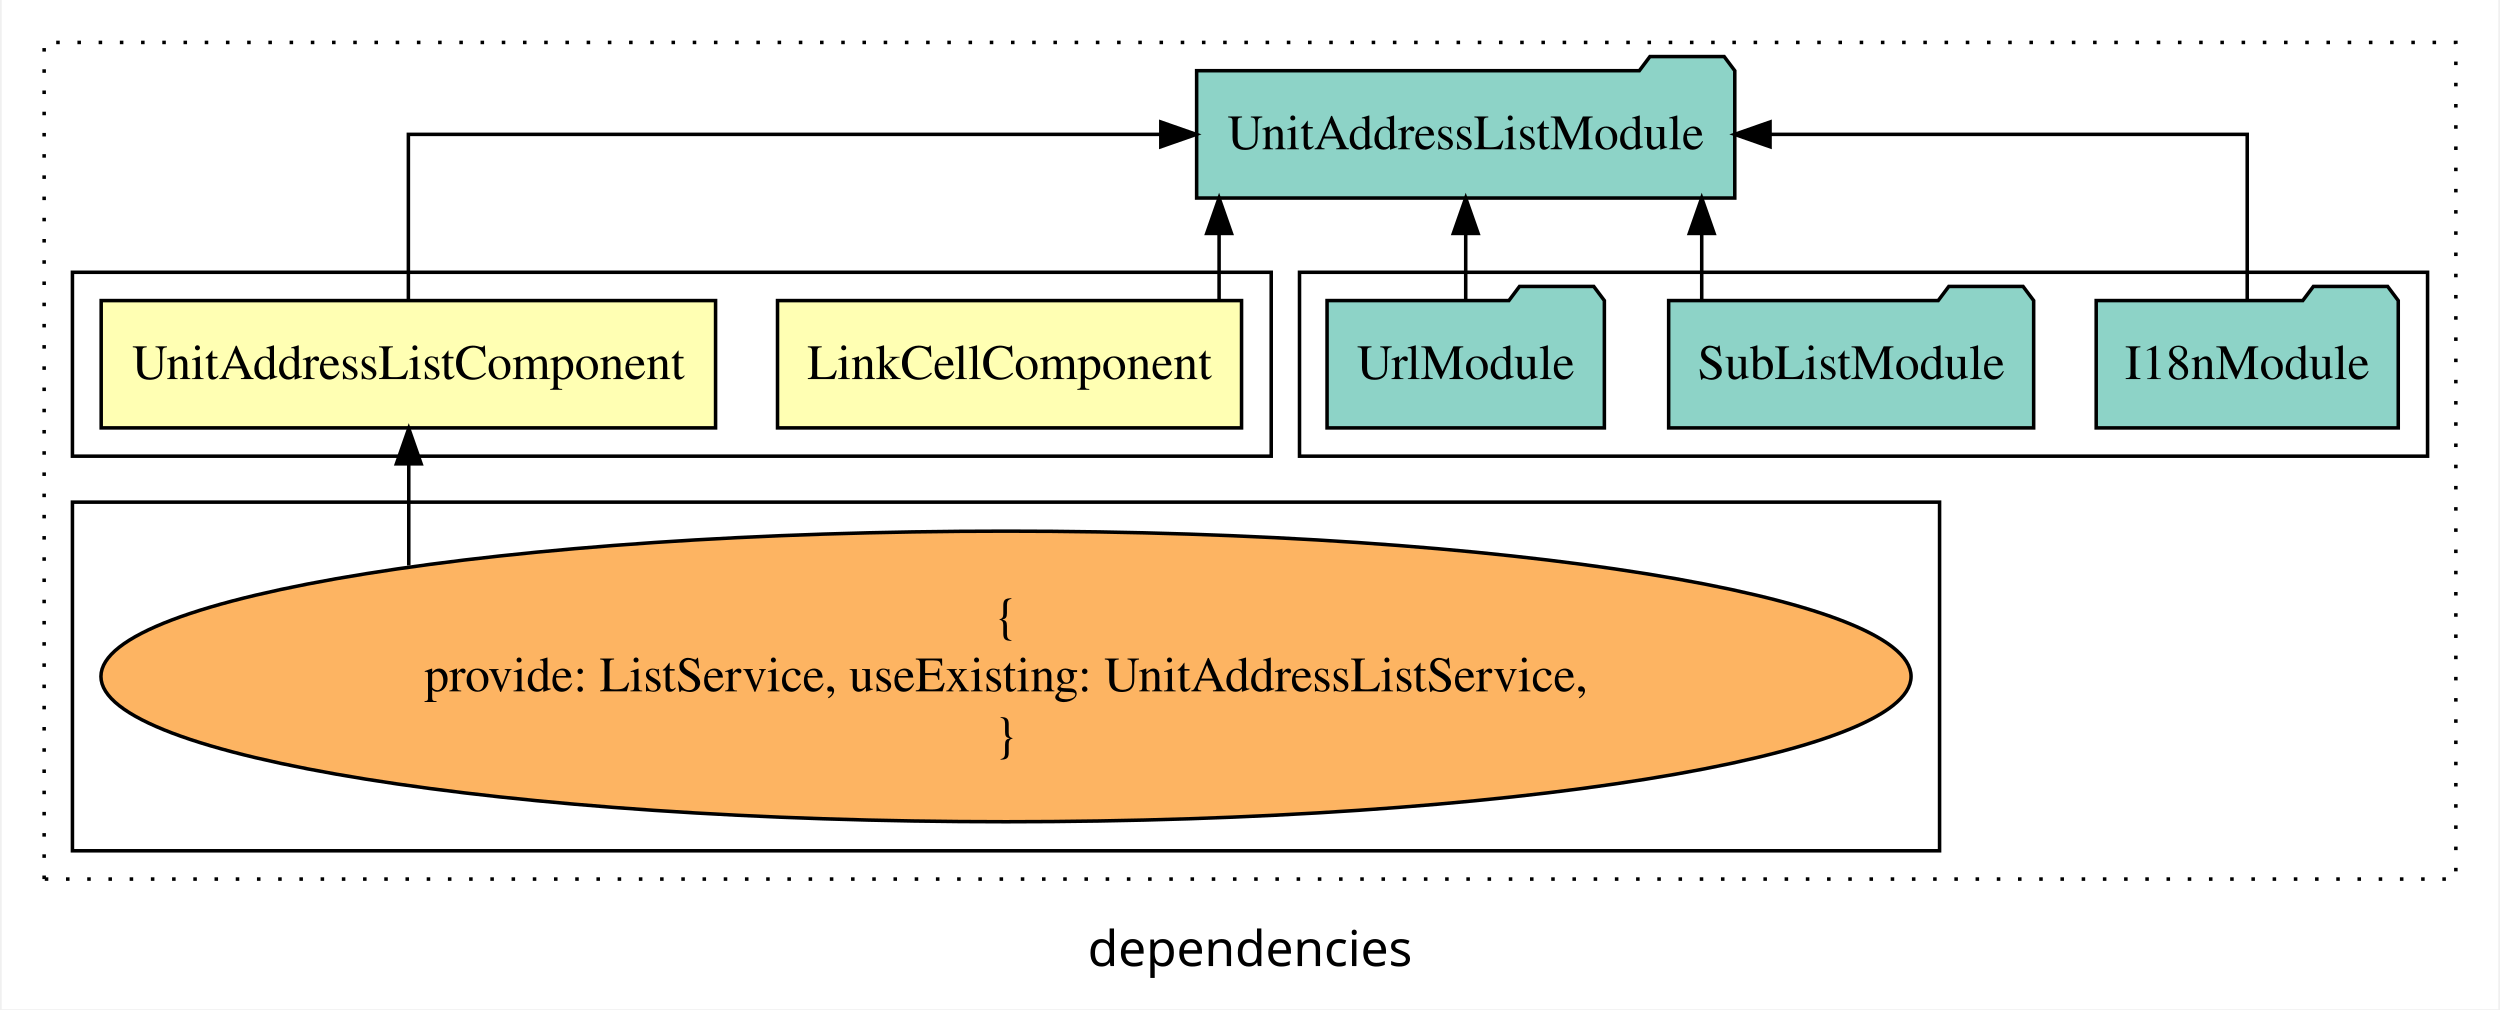
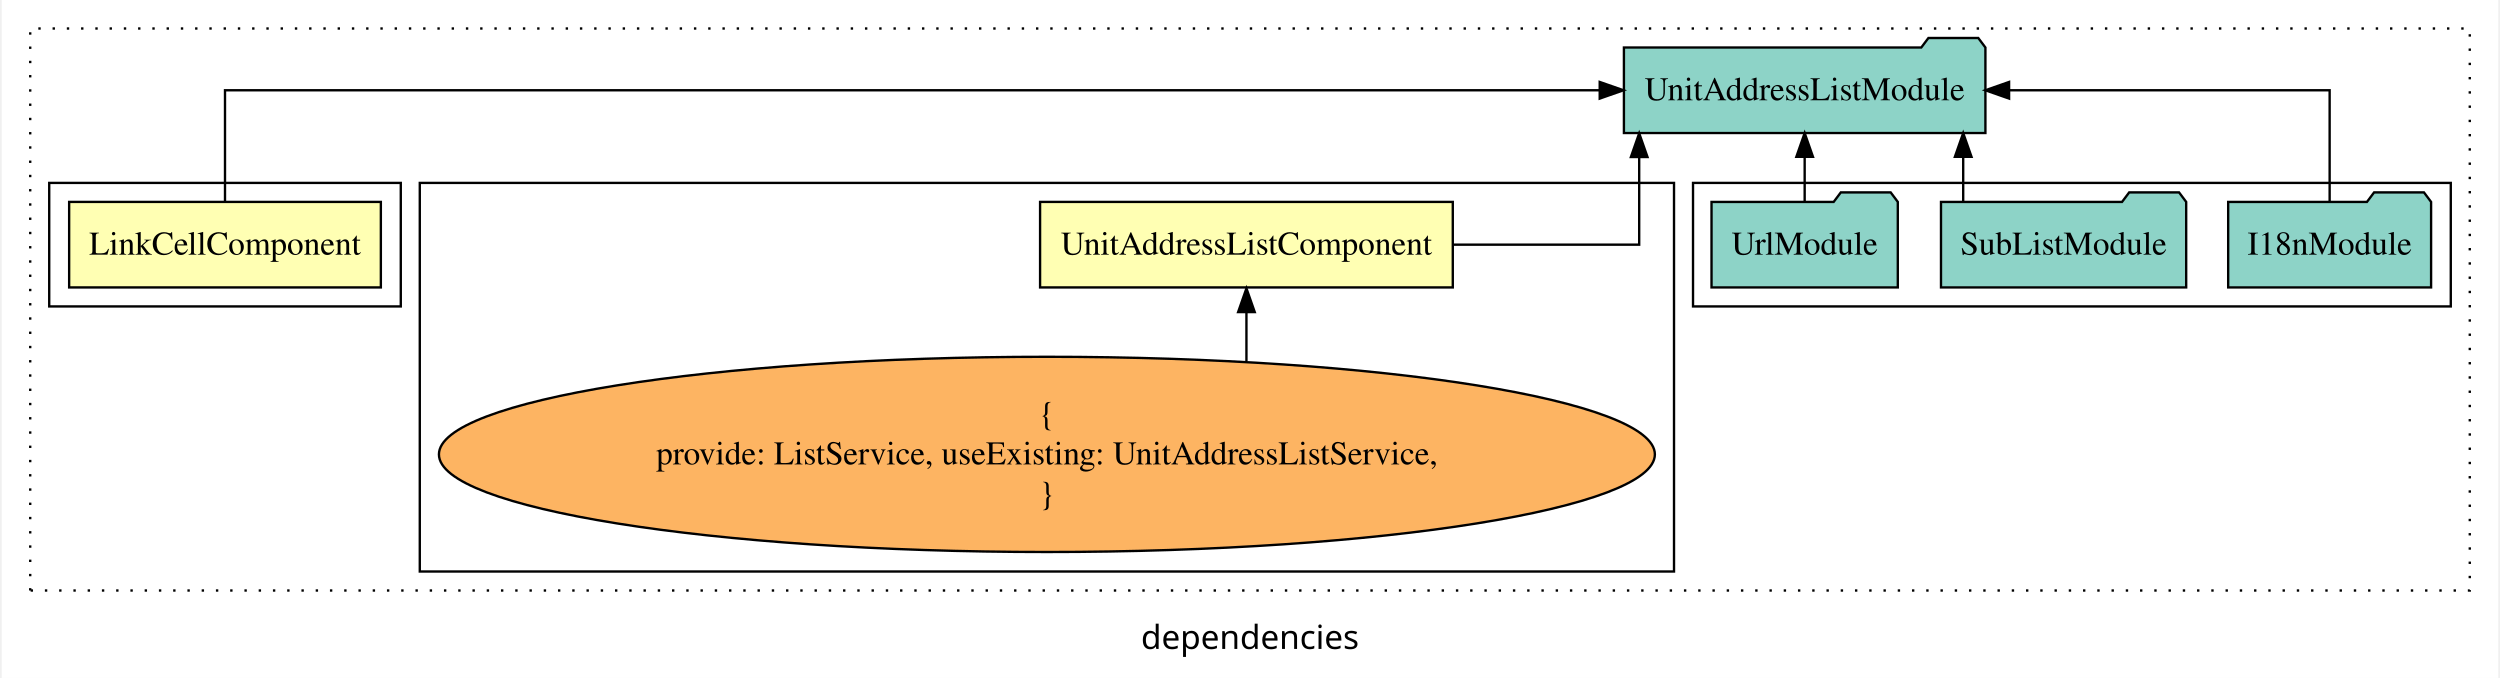
- <svg xmlns="http://www.w3.org/2000/svg" width="706pt" height="285pt" viewBox="0.00 0.00 706.00 285.39">
+ <svg xmlns="http://www.w3.org/2000/svg" width="1051pt" height="285pt" viewBox="0.00 0.00 1051.00 285.39">
  <g id="graph0" class="graph" transform="scale(1 1) rotate(0) translate(4 281.39)">
-     <polygon fill="white" stroke="transparent" points="-4,4 -4,-281.39 702,-281.39 702,4 -4,4" />
-     <text text-anchor="middle" x="349" y="-8.2" font-family="sans-serif" font-size="14.00">dependencies</text>
+     <polygon fill="white" stroke="transparent" points="-4,4 -4,-281.39 1047,-281.39 1047,4 -4,4" />
+     <text text-anchor="middle" x="521.5" y="-8.2" font-family="sans-serif" font-size="14.00">dependencies</text>
    <g id="clust1" class="cluster">
-       <polygon fill="none" stroke="black" stroke-dasharray="1,5" points="8,-32.8 8,-269.39 690,-269.39 690,-32.8 8,-32.8" />
+       <polygon fill="none" stroke="black" stroke-dasharray="1,5" points="8,-32.8 8,-269.39 1035,-269.39 1035,-32.8 8,-32.8" />
    </g>
    <g id="clust5" class="cluster">
-       <polygon fill="none" stroke="black" points="363,-152.39 363,-204.39 682,-204.39 682,-152.39 363,-152.39" />
+       <polygon fill="none" stroke="black" points="708,-152.39 708,-204.39 1027,-204.39 1027,-152.39 708,-152.39" />
+     </g>
+     <g id="clust4" class="cluster">
+       <polygon fill="none" stroke="black" points="172,-40.8 172,-204.39 700,-204.39 700,-40.8 172,-40.8" />
    </g>
    <g id="clust2" class="cluster">
-       <polygon fill="none" stroke="black" points="16,-152.39 16,-204.39 355,-204.39 355,-152.39 16,-152.39" />
-     </g>
-     <g id="clust4" class="cluster">
-       <polygon fill="none" stroke="black" points="16,-40.8 16,-139.39 544,-139.39 544,-40.8 16,-40.8" />
+       <polygon fill="none" stroke="black" points="16,-152.39 16,-204.39 164,-204.39 164,-152.39 16,-152.39" />
    </g>
    <g id="node1" class="node">
-       <polygon fill="#ffffb3" stroke="black" points="346.61,-196.39 215.39,-196.39 215.39,-160.39 346.61,-160.39 346.61,-196.39" />
-       <text text-anchor="middle" x="281" y="-174.19" font-family="Times,serif" font-size="14.00">LinkCellComponent</text>
+       <polygon fill="#ffffb3" stroke="black" points="155.61,-196.39 24.39,-196.39 24.39,-160.39 155.61,-160.39 155.61,-196.39" />
+       <text text-anchor="middle" x="90" y="-174.19" font-family="Times,serif" font-size="14.00">LinkCellComponent</text>
    </g>
    <g id="node3" class="node">
-       <polygon fill="#8dd3c7" stroke="black" points="486.09,-261.39 483.09,-265.39 462.09,-265.39 459.09,-261.39 333.91,-261.39 333.91,-225.39 486.09,-225.39 486.09,-261.39" />
-       <text text-anchor="middle" x="410" y="-239.19" font-family="Times,serif" font-size="14.00">UnitAddressListModule</text>
+       <polygon fill="#8dd3c7" stroke="black" points="831.09,-261.39 828.09,-265.39 807.09,-265.39 804.09,-261.39 678.91,-261.39 678.91,-225.39 831.09,-225.39 831.09,-261.39" />
+       <text text-anchor="middle" x="755" y="-239.19" font-family="Times,serif" font-size="14.00">UnitAddressListModule</text>
    </g>
    <g id="edge1" class="edge">
-       <path fill="none" stroke="black" d="M340.26,-196.5C340.26,-196.5 340.26,-215.38 340.26,-215.38" />
-       <polygon fill="black" stroke="black" points="336.76,-215.38 340.26,-225.38 343.76,-215.38 336.76,-215.38" />
+       <path fill="none" stroke="black" d="M90,-196.5C90,-215.73 90,-243.39 90,-243.39 90,-243.39 668.72,-243.39 668.72,-243.39" />
+       <polygon fill="black" stroke="black" points="668.72,-246.89 678.72,-243.39 668.72,-239.89 668.72,-246.89" />
    </g>
    <g id="node2" class="node">
-       <polygon fill="#ffffb3" stroke="black" points="197.87,-196.39 24.13,-196.39 24.13,-160.39 197.87,-160.39 197.87,-196.39" />
-       <text text-anchor="middle" x="111" y="-174.19" font-family="Times,serif" font-size="14.00">UnitAddressListComponent</text>
+       <polygon fill="#ffffb3" stroke="black" points="606.87,-196.39 433.13,-196.39 433.13,-160.39 606.87,-160.39 606.87,-196.39" />
+       <text text-anchor="middle" x="520" y="-174.19" font-family="Times,serif" font-size="14.00">UnitAddressListComponent</text>
    </g>
    <g id="edge2" class="edge">
-       <path fill="none" stroke="black" d="M111,-196.5C111,-215.73 111,-243.39 111,-243.39 111,-243.39 323.78,-243.39 323.78,-243.39" />
-       <polygon fill="black" stroke="black" points="323.78,-246.89 333.78,-243.39 323.78,-239.89 323.78,-246.89" />
+       <path fill="none" stroke="black" d="M607.03,-178.39C646.86,-178.39 685.34,-178.39 685.34,-178.39 685.34,-178.39 685.34,-215.28 685.34,-215.28" />
+       <polygon fill="black" stroke="black" points="681.84,-215.28 685.34,-225.28 688.84,-215.28 681.84,-215.28" />
    </g>
    <g id="node4" class="node">
-       <ellipse fill="#fdb462" stroke="black" cx="280" cy="-90.1" rx="255.94" ry="41.09" />
-       <text text-anchor="middle" x="280" y="-102.7" font-family="Times,serif" font-size="14.00">{</text>
-       <text text-anchor="middle" x="280" y="-85.9" font-family="Times,serif" font-size="14.00">    provide: ListService, useExisting: UnitAddressListService,</text>
-       <text text-anchor="middle" x="280" y="-69.1" font-family="Times,serif" font-size="14.00">}</text>
+       <ellipse fill="#fdb462" stroke="black" cx="436" cy="-90.1" rx="255.94" ry="41.09" />
+       <text text-anchor="middle" x="436" y="-102.7" font-family="Times,serif" font-size="14.00">{</text>
+       <text text-anchor="middle" x="436" y="-85.9" font-family="Times,serif" font-size="14.00">    provide: ListService, useExisting: UnitAddressListService,</text>
+       <text text-anchor="middle" x="436" y="-69.1" font-family="Times,serif" font-size="14.00">}</text>
    </g>
    <g id="edge3" class="edge">
-       <path fill="none" stroke="black" d="M111.11,-121.47C111.11,-121.47 111.11,-150.22 111.11,-150.22" />
-       <polygon fill="black" stroke="black" points="107.61,-150.22 111.11,-160.22 114.61,-150.22 107.61,-150.22" />
+       <path fill="none" stroke="black" d="M520,-129.34C520,-129.34 520,-150.01 520,-150.01" />
+       <polygon fill="black" stroke="black" points="516.5,-150.01 520,-160.01 523.5,-150.01 516.5,-150.01" />
    </g>
    <g id="node5" class="node">
-       <polygon fill="#8dd3c7" stroke="black" points="673.71,-196.39 670.71,-200.39 649.71,-200.39 646.71,-196.39 588.29,-196.39 588.29,-160.39 673.71,-160.39 673.71,-196.39" />
-       <text text-anchor="middle" x="631" y="-174.19" font-family="Times,serif" font-size="14.00">I18nModule</text>
+       <polygon fill="#8dd3c7" stroke="black" points="1018.71,-196.39 1015.71,-200.39 994.71,-200.39 991.71,-196.39 933.29,-196.39 933.29,-160.39 1018.71,-160.39 1018.71,-196.39" />
+       <text text-anchor="middle" x="976" y="-174.19" font-family="Times,serif" font-size="14.00">I18nModule</text>
    </g>
    <g id="edge4" class="edge">
-       <path fill="none" stroke="black" d="M631,-196.5C631,-215.73 631,-243.39 631,-243.39 631,-243.39 496.06,-243.39 496.06,-243.39" />
-       <polygon fill="black" stroke="black" points="496.06,-239.89 486.06,-243.39 496.06,-246.89 496.06,-239.89" />
+       <path fill="none" stroke="black" d="M976,-196.5C976,-215.73 976,-243.39 976,-243.39 976,-243.39 841.06,-243.39 841.06,-243.39" />
+       <polygon fill="black" stroke="black" points="841.06,-239.89 831.06,-243.39 841.06,-246.89 841.06,-239.89" />
    </g>
    <g id="node6" class="node">
-       <polygon fill="#8dd3c7" stroke="black" points="570.61,-196.39 567.61,-200.39 546.61,-200.39 543.61,-196.39 467.39,-196.39 467.39,-160.39 570.61,-160.39 570.61,-196.39" />
-       <text text-anchor="middle" x="519" y="-174.19" font-family="Times,serif" font-size="14.00">SubListModule</text>
+       <polygon fill="#8dd3c7" stroke="black" points="915.61,-196.39 912.61,-200.39 891.61,-200.39 888.61,-196.39 812.39,-196.39 812.39,-160.39 915.61,-160.39 915.61,-196.39" />
+       <text text-anchor="middle" x="864" y="-174.19" font-family="Times,serif" font-size="14.00">SubListModule</text>
    </g>
    <g id="edge5" class="edge">
-       <path fill="none" stroke="black" d="M476.74,-196.5C476.74,-196.5 476.74,-215.38 476.74,-215.38" />
-       <polygon fill="black" stroke="black" points="473.24,-215.38 476.74,-225.38 480.24,-215.38 473.24,-215.38" />
+       <path fill="none" stroke="black" d="M821.74,-196.5C821.74,-196.5 821.74,-215.38 821.74,-215.38" />
+       <polygon fill="black" stroke="black" points="818.24,-215.38 821.74,-225.38 825.24,-215.38 818.24,-215.38" />
    </g>
    <g id="node7" class="node">
-       <polygon fill="#8dd3c7" stroke="black" points="449.21,-196.39 446.21,-200.39 425.21,-200.39 422.21,-196.39 370.79,-196.39 370.79,-160.39 449.21,-160.39 449.21,-196.39" />
-       <text text-anchor="middle" x="410" y="-174.19" font-family="Times,serif" font-size="14.00">UrlModule</text>
+       <polygon fill="#8dd3c7" stroke="black" points="794.21,-196.39 791.21,-200.39 770.21,-200.39 767.21,-196.39 715.79,-196.39 715.79,-160.39 794.21,-160.39 794.21,-196.39" />
+       <text text-anchor="middle" x="755" y="-174.19" font-family="Times,serif" font-size="14.00">UrlModule</text>
    </g>
    <g id="edge6" class="edge">
-       <path fill="none" stroke="black" d="M410,-196.5C410,-196.5 410,-215.38 410,-215.38" />
-       <polygon fill="black" stroke="black" points="406.5,-215.38 410,-225.38 413.5,-215.38 406.5,-215.38" />
+       <path fill="none" stroke="black" d="M755,-196.5C755,-196.5 755,-215.38 755,-215.38" />
+       <polygon fill="black" stroke="black" points="751.5,-215.38 755,-225.38 758.5,-215.38 751.5,-215.38" />
    </g>
  </g>
</svg>
